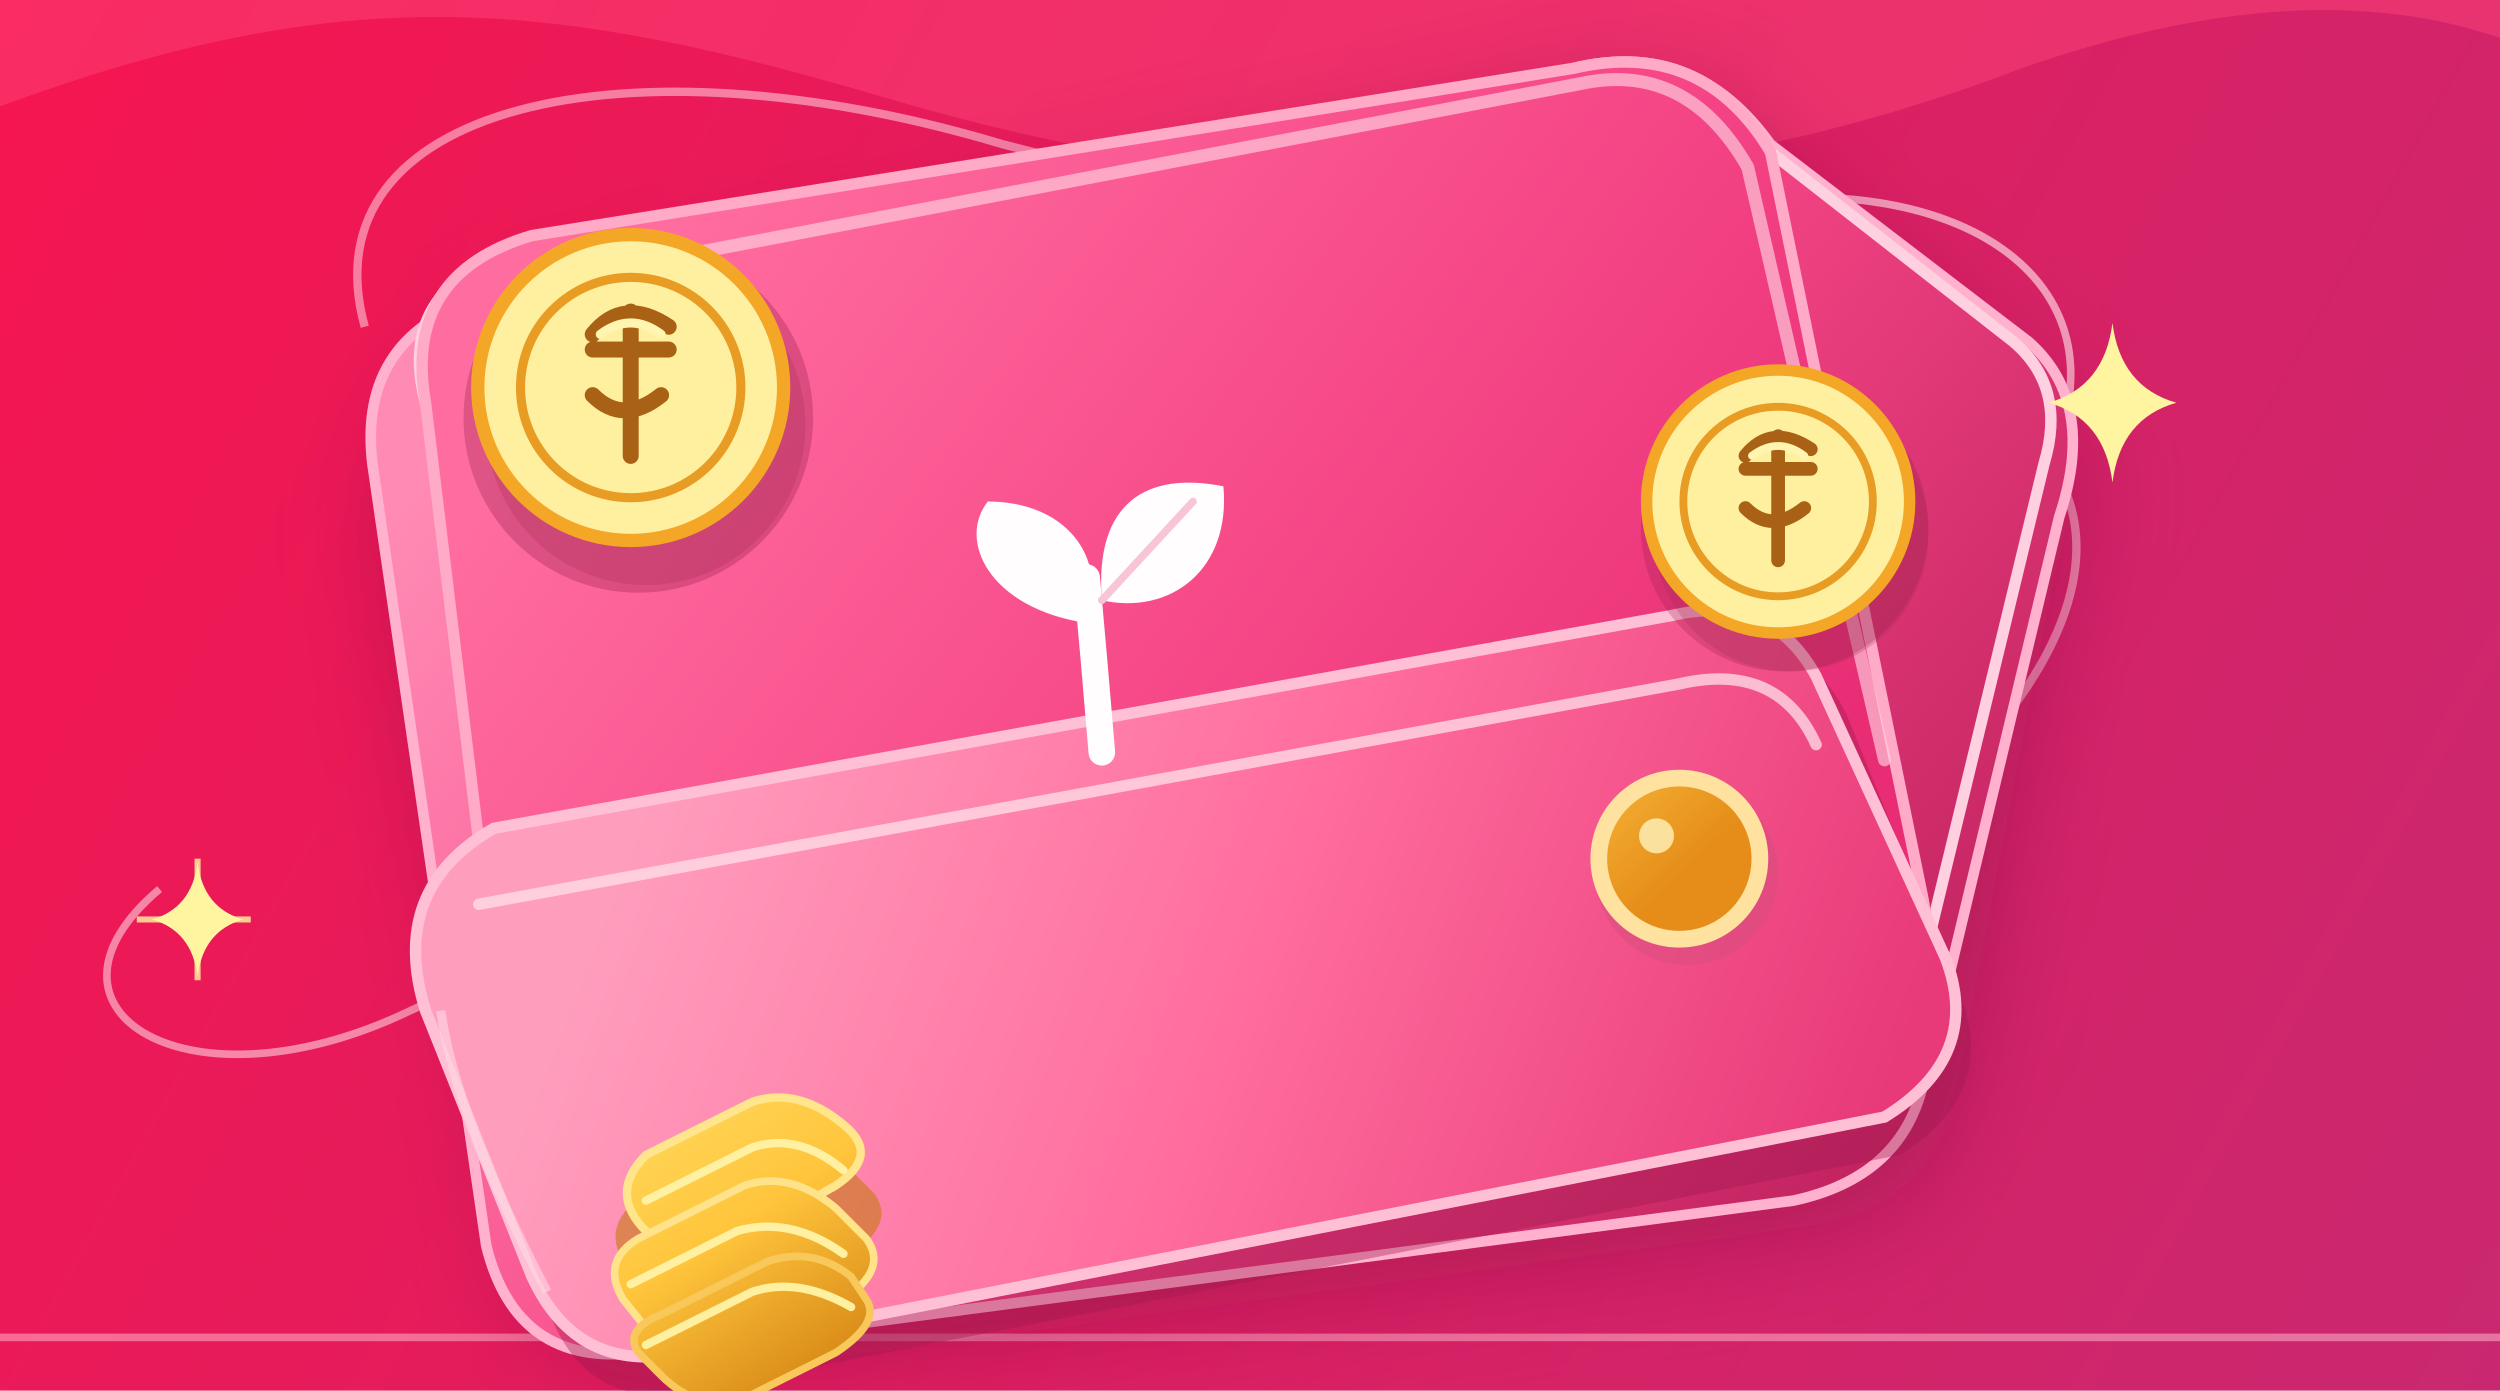
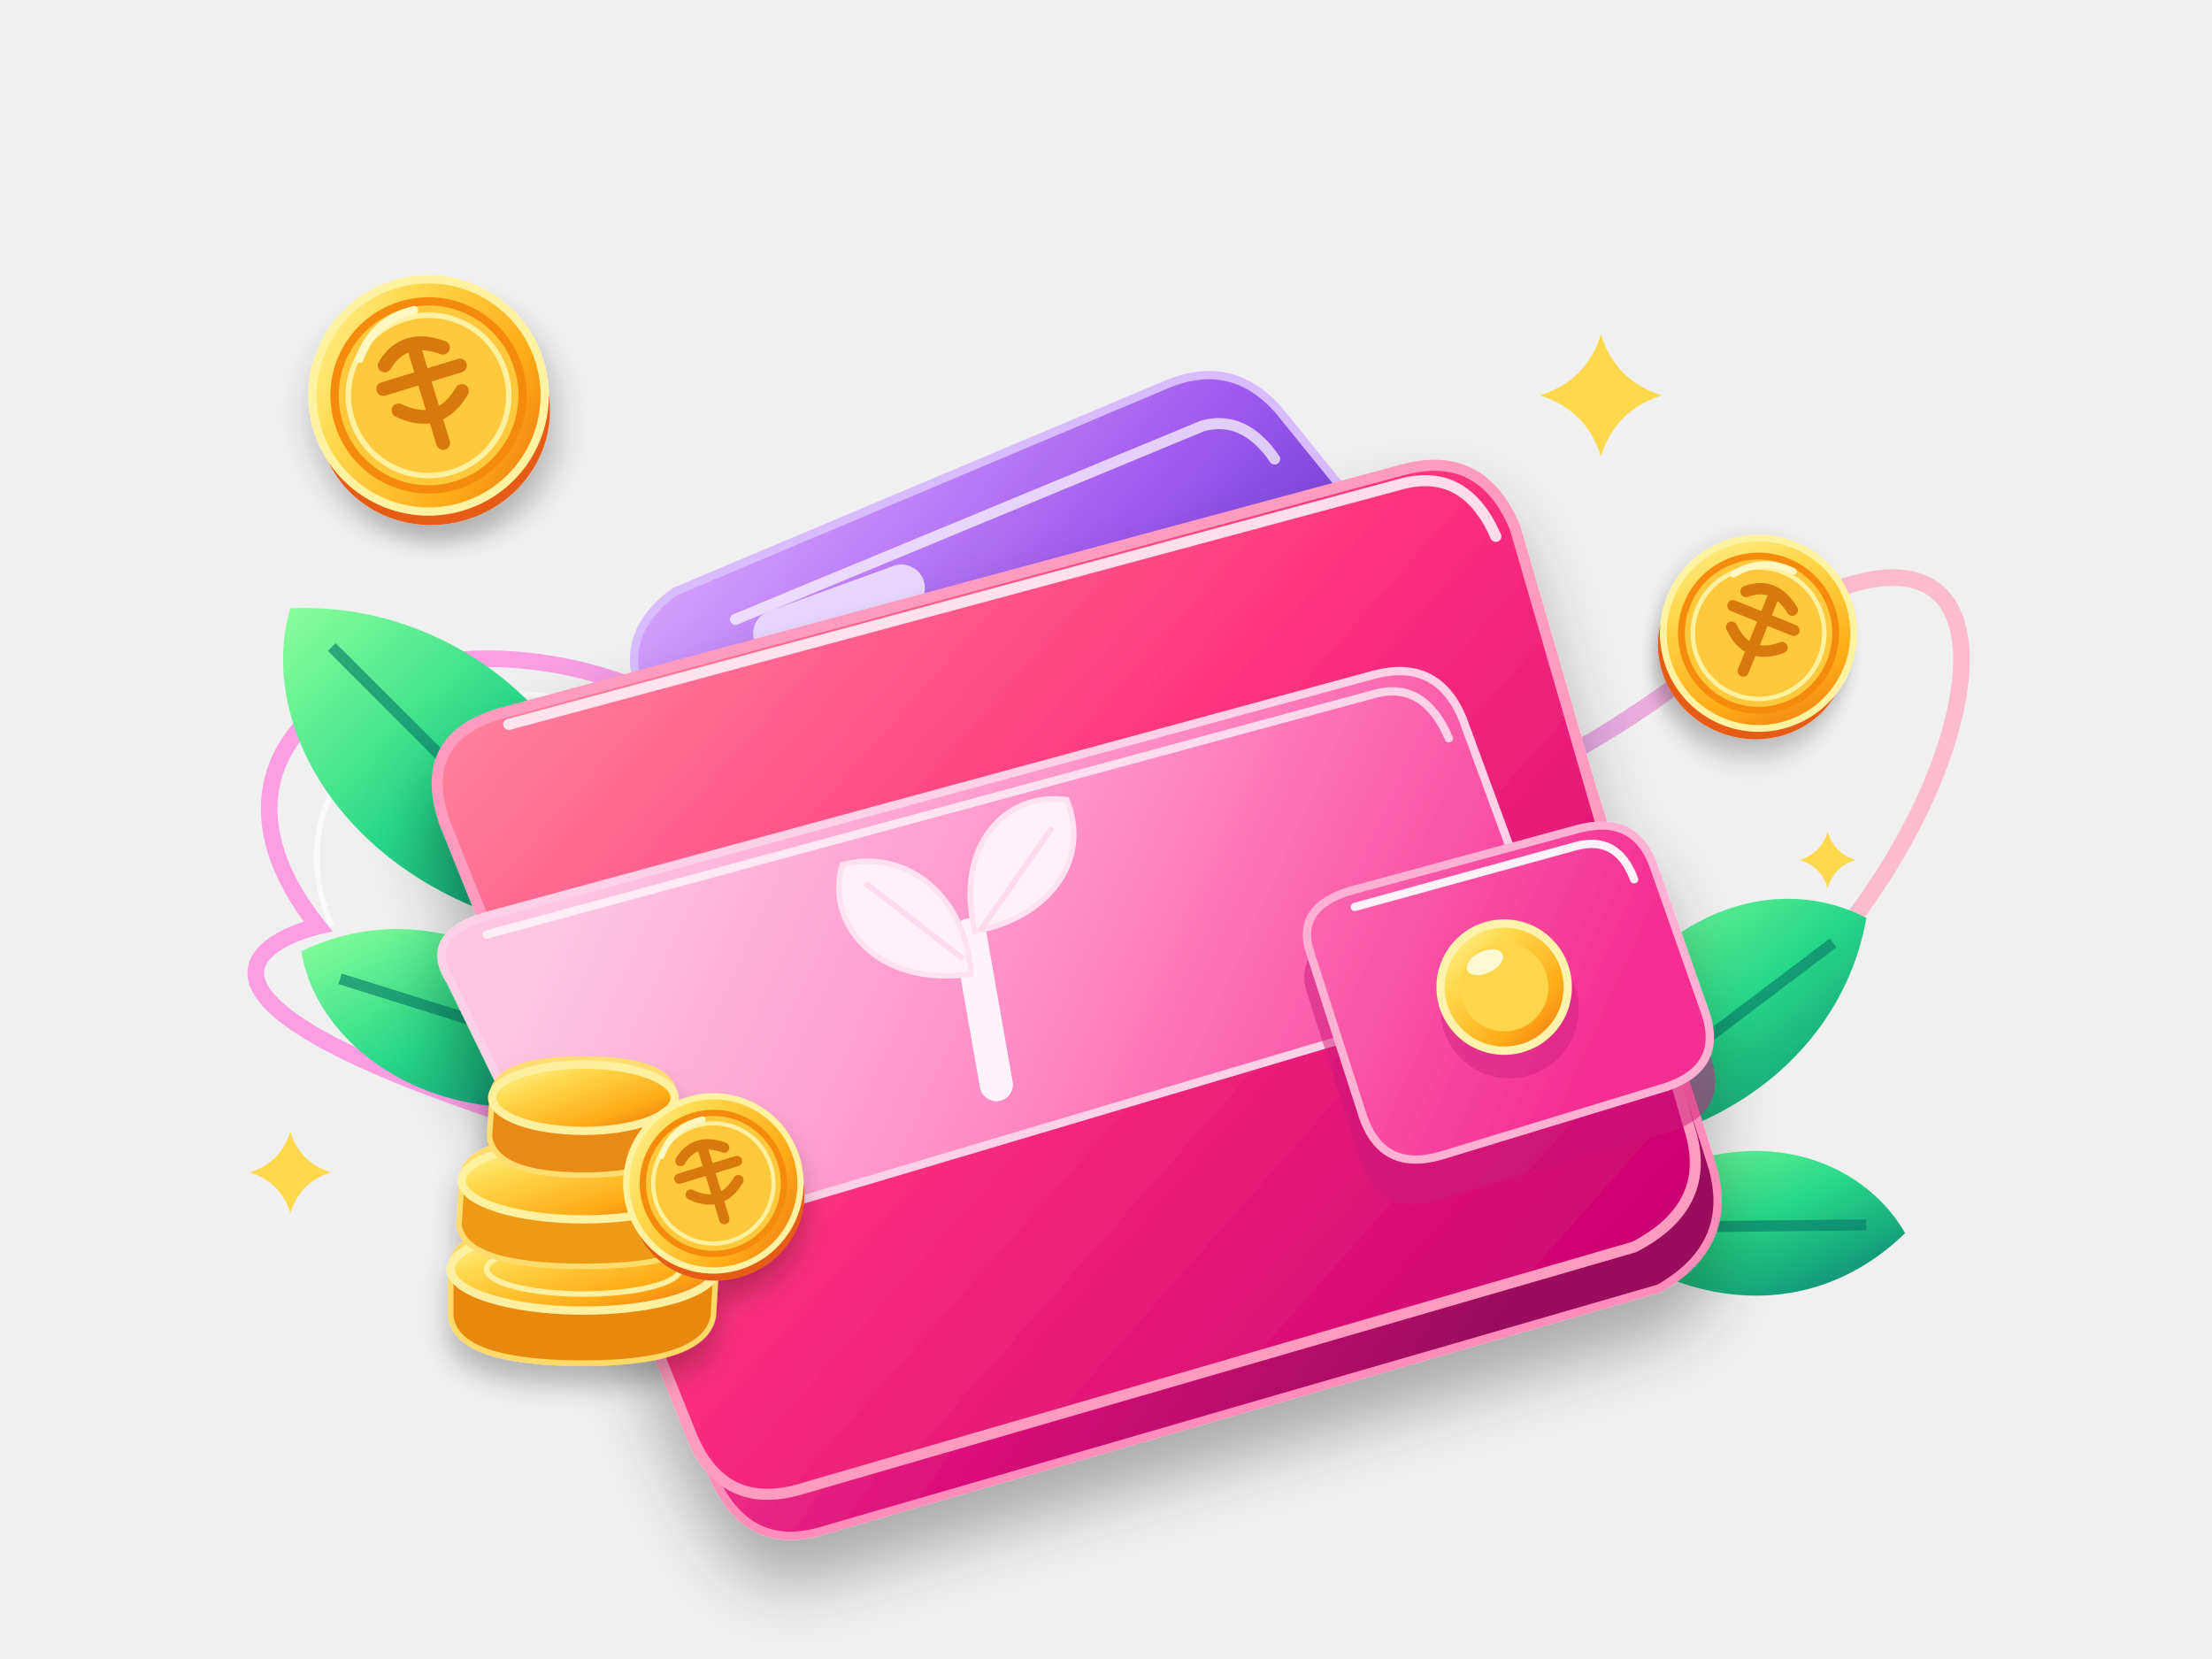
- <svg xmlns="http://www.w3.org/2000/svg" viewBox="0 0 329 183" width="329" height="183" fill="none">
+ <svg xmlns="http://www.w3.org/2000/svg" viewBox="0 0 800 600" width="800" height="600" fill="none">
  <defs>
-     <linearGradient id="bg" x1="0" y1="0" x2="329" y2="183" gradientUnits="userSpaceOnUse">
-       <stop stop-color="#F51550" />
-       <stop offset="1" stop-color="#C92870" />
-     </linearGradient>
-     <linearGradient id="walletBack" x1="85" y1="22" x2="264" y2="159" gradientUnits="userSpaceOnUse">
-       <stop stop-color="#FF8BB5" />
-       <stop offset=".48" stop-color="#F74787" />
-       <stop offset="1" stop-color="#B91D5A" />
-     </linearGradient>
-     <linearGradient id="walletTop" x1="94" y1="20" x2="228" y2="117" gradientUnits="userSpaceOnUse">
-       <stop stop-color="#FF6DA0" />
-       <stop offset=".52" stop-color="#F74A89" />
-       <stop offset="1" stop-color="#E82D75" />
-     </linearGradient>
-     <linearGradient id="walletFlap" x1="82" y1="113" x2="237" y2="173" gradientUnits="userSpaceOnUse">
-       <stop stop-color="#FF9DBD" />
-       <stop offset=".5" stop-color="#FF6C9D" />
-       <stop offset="1" stop-color="#E83A79" />
-     </linearGradient>
-     <linearGradient id="gold" x1="64" y1="29" x2="103" y2="75" gradientUnits="userSpaceOnUse">
-       <stop stop-color="#FFF0A0" />
-       <stop offset=".48" stop-color="#FFC94D" />
-       <stop offset="1" stop-color="#D98216" />
-     </linearGradient>
-     <linearGradient id="gold2" x1="213" y1="49" x2="250" y2="88" gradientUnits="userSpaceOnUse">
-       <stop stop-color="#FFF0A0" />
-       <stop offset=".5" stop-color="#FFC94B" />
-       <stop offset="1" stop-color="#E58D18" />
-     </linearGradient>
-     <linearGradient id="stack" x1="82" y1="131" x2="113" y2="177" gradientUnits="userSpaceOnUse">
-       <stop stop-color="#FFE56F" />
-       <stop offset=".6" stop-color="#FFC53C" />
-       <stop offset="1" stop-color="#D98B18" />
-     </linearGradient>
-     <filter id="shadow" x="27" y="0" width="272" height="197" filterUnits="userSpaceOnUse">
-       <feGaussianBlur stdDeviation="7" />
+     <linearGradient id="wallet" x1="220" y1="180" x2="570" y2="490" gradientUnits="userSpaceOnUse">
+       <stop stop-color="#FF879D" />
+       <stop offset=".45" stop-color="#FF347D" />
+       <stop offset="1" stop-color="#C90072" />
+     </linearGradient>
+     <linearGradient id="walletSide" x1="300" y1="400" x2="500" y2="540" gradientUnits="userSpaceOnUse">
+       <stop stop-color="#FA438C" />
+       <stop offset=".5" stop-color="#D80B79" />
+       <stop offset="1" stop-color="#99075C" />
+     </linearGradient>
+     <linearGradient id="flap" x1="240" y1="250" x2="570" y2="400" gradientUnits="userSpaceOnUse">
+       <stop stop-color="#FFC6E2" />
+       <stop offset=".45" stop-color="#FF8FC6" />
+       <stop offset="1" stop-color="#F52D91" />
+     </linearGradient>
+     <linearGradient id="purple" x1="300" y1="130" x2="480" y2="280" gradientUnits="userSpaceOnUse">
+       <stop stop-color="#D7A4FF" />
+       <stop offset=".5" stop-color="#A15BEE" />
+       <stop offset="1" stop-color="#5630C9" />
+     </linearGradient>
+     <linearGradient id="gold" x1="0" y1="0" x2="1" y2="1">
+       <stop stop-color="#FFF9A9" />
+       <stop offset=".3" stop-color="#FFD94D" />
+       <stop offset=".7" stop-color="#FFAC17" />
+       <stop offset="1" stop-color="#E76C0B" />
+     </linearGradient>
+     <linearGradient id="leaf" x1="0" y1="0" x2="1" y2="1">
+       <stop stop-color="#8BFF9A" />
+       <stop offset=".5" stop-color="#27D889" />
+       <stop offset="1" stop-color="#087C70" />
+     </linearGradient>
+     <linearGradient id="ribbon" x1="180" y1="300" x2="630" y2="400" gradientUnits="userSpaceOnUse">
+       <stop stop-color="#FF8FE0" />
+       <stop offset=".5" stop-color="#A875FF" />
+       <stop offset="1" stop-color="#FFB1C8" />
+     </linearGradient>
+     <filter id="shadow" x="-30%" y="-30%" width="160%" height="180%">
+       <feGaussianBlur in="SourceAlpha" stdDeviation="12" />
+       <feOffset dx="0" dy="15" />
+       <feComponentTransfer>
+         <feFuncA type="linear" slope=".3" />
+       </feComponentTransfer>
+       <feMerge>
+         <feMergeNode />
+         <feMergeNode in="SourceGraphic" />
+       </feMerge>
    </filter>
-     <filter id="coinShadow" x="47" y="21" width="69" height="73" filterUnits="userSpaceOnUse">
-       <feGaussianBlur stdDeviation="4" />
+     <filter id="coinShadow" x="-40%" y="-40%" width="180%" height="190%">
+       <feGaussianBlur in="SourceAlpha" stdDeviation="5" />
+       <feOffset dy="7" />
+       <feComponentTransfer>
+         <feFuncA type="linear" slope=".25" />
+       </feComponentTransfer>
+       <feMerge>
+         <feMergeNode />
+         <feMergeNode in="SourceGraphic" />
+       </feMerge>
    </filter>
    <g id="coin">
-       <circle r="21" fill="#A52A50" opacity=".25" transform="translate(2 5)" />
-       <circle r="21" fill="#F4A627" />
-       <circle r="18.5" fill="url(#gold)" stroke="#FFF0A1" stroke-width="1.5" />
-       <circle r="14.5" stroke="#E99C24" stroke-width="1.2" />
-       <circle r="12.5" stroke="#FFF0A0" stroke-opacity=".7" />
-       <path d="M-5-7Q-1-12 5-8M-5-5H5M0-10V9M-5 1Q-1 5 4 1" stroke="#A96215" stroke-width="2.1" stroke-linecap="round" stroke-linejoin="round" />
-       <path d="M-4-7Q0-10 4-7" stroke="#FFF4B0" stroke-width="1.2" stroke-linecap="round" />
-     </g>
-     <g id="sparkle">
-       <path d="M0-10Q1-2 8 0Q1 2 0 10Q-1 2-8 0Q-1-2 0-10Z" fill="#FFF5A0" />
+       <ellipse cy="7" rx="42" ry="40" fill="#E65B16" />
+       <circle r="42" fill="url(#gold)" stroke="#FFF2A0" stroke-width="3" />
+       <circle r="34" fill="#FFC83D" stroke="#F48B0B" stroke-width="3" />
+       <circle r="29" stroke="#FFF1A0" stroke-width="2" />
+       <path d="M-12-15Q-2-24 10-15M-15-7H14M0-19V18M-12 2Q0 13 12 2" stroke="#D8790A" stroke-width="5" stroke-linecap="round" stroke-linejoin="round" />
+       <path d="M-20-20Q-11-32 4-31" stroke="#FFF8C2" stroke-width="3" stroke-linecap="round" />
+     </g>
+     <g id="spark">
+       <path d="M0-21Q5-5 21 0Q5 5 0 21Q-5 5-21 0Q-5-5 0-21Z" fill="#FFD94B" />
    </g>
  </defs>
-   <rect width="329" height="183" fill="url(#bg)" />
-   <path d="M0 14C46-3 73 0 117 13S211 30 266 9Q303-4 329 5V0H0Z" fill="#FF477B" opacity=".45" />
-   <path d="M0 176H329" stroke="#FFB1C8" stroke-opacity=".55" />
-   <path d="M48 43C40 14 82 4 132 19L250 49C282 58 278 82 256 103" stroke="#FFD2DF" stroke-opacity=".55" stroke-width="1.1" />
-   <path d="M21 117C2 133 25 147 54 133L89 117" stroke="#FFE0E8" stroke-opacity=".55" />
-   <path d="M235 26C263 25 279 40 270 60" stroke="#FFD2DF" stroke-opacity=".7" />
-   <path d="M70 42L207 13Q225 9 235 25L266 51Q276 59 270 76L257 144Q254 158 239 161L91 181Q76 183 70 169L52 75Q49 54 70 42Z" fill="#79113F" opacity=".42" filter="url(#shadow)" />
-   <path d="M64 39L207 9Q223 5 233 19L267 45Q276 53 271 68L253 143Q250 155 236 158L84 178Q68 180 64 164L49 61Q47 44 64 39Z" fill="url(#walletBack)" stroke="#FFB1CD" stroke-width="1.4" />
-   <path d="M56 53Q52 38 68 33L209 9Q224 6 233 20L265 45Q272 51 269 61L253 127" stroke="#FFD0E0" stroke-width="1.5" stroke-linecap="round" />
-   <path d="M56 53Q53 36 70 31L207 9Q224 5 233 20L253 118Q256 132 242 137L88 165Q72 168 68 152Z" fill="url(#walletTop)" stroke="#FFAAC7" stroke-width="1.5" />
-   <path d="M72 37L208 11Q222 8 230 22L248 100" stroke="#FFD1E0" stroke-opacity=".65" stroke-width="1.7" stroke-linecap="round" />
-   <path d="M67 110L224 82Q237 79 243 91L258 128Q263 141 250 149L91 180Q77 183 72 169L56 132Q52 118 67 110Z" fill="#9E174E" opacity=".38" transform="translate(0 3)" />
-   <path d="M65 109L220 81Q233 78 239 89L256 126Q261 139 248 147L90 178Q76 181 70 168L56 133Q51 117 65 109Z" fill="url(#walletFlap)" stroke="#FFC0D5" stroke-width="1.5" />
-   <path d="M63 119L221 90Q234 87 239 98" stroke="#FFE0E9" stroke-opacity=".75" stroke-width="1.5" stroke-linecap="round" />
-   <path d="M58 133Q60 147 72 170" stroke="#FFD8E4" stroke-opacity=".6" stroke-width="1.2" />
-   <path d="M145 99Q144 87 143 76" stroke="#FFFDFE" stroke-width="3.5" stroke-linecap="round" />
-   <path d="M143 82C130 80 126 71 130 66C140 66 146 73 143 82Z" fill="#FFFDFE" />
-   <path d="M145 79C144 66 151 62 161 64C162 75 154 81 145 79Z" fill="#FFFDFE" />
-   <path d="M145 79L157 66" stroke="#F8C5D7" stroke-width="1" stroke-linecap="round" />
-   <circle cx="221" cy="113" r="12" fill="#CF4D7B" opacity=".4" transform="translate(1 2)" />
-   <circle cx="221" cy="113" r="11.7" fill="#FFE2A0" />
-   <circle cx="221" cy="113" r="9.5" fill="url(#gold2)" />
-   <circle cx="218" cy="110" r="2.3" fill="#FFF2BD" opacity=".8" />
-   <g>
-     <path d="M85 157L100 149Q105 147 110 152L115 157Q118 161 112 165L98 173Q92 176 87 171L82 166Q79 161 85 157Z" fill="#C77913" opacity=".6" />
-     <path d="M85 152L99 145Q105 143 111 148Q116 152 110 156L96 164Q90 166 85 162Q80 157 85 152Z" fill="url(#stack)" stroke="#FFE58B" stroke-width="1.1" />
-     <path d="M85 158L99 151Q105 149 111 154" stroke="#FFF1A1" stroke-width="1.1" stroke-linecap="round" />
-     <path d="M84 163L98 156Q104 154 110 159L114 163Q117 167 111 171L97 179Q91 181 86 176L82 171Q79 166 84 163Z" fill="url(#stack)" stroke="#FFE38B" stroke-width="1" />
-     <path d="M83 169L97 162Q104 160 111 165" stroke="#FFF1A1" stroke-width="1.1" stroke-linecap="round" />
-     <path d="M87 173L101 166Q107 164 112 168L114 171Q116 174 110 178L98 184Q92 186 87 181L84 178Q82 175 87 173Z" fill="url(#stack)" stroke="#F8C85B" stroke-width="1" />
-     <path d="M85 177L99 170Q105 168 112 172" stroke="#FFF0A0" stroke-width="1.1" stroke-linecap="round" />
-   </g>
-   <g transform="translate(83 51)">
-     <circle r="23" fill="#8E1648" opacity=".3" transform="translate(1 4)" />
-     <use href="#coin" />
-   </g>
-   <g transform="translate(234 66) scale(.86)">
-     <circle r="22" fill="#8E1648" opacity=".25" transform="translate(1 4)" />
-     <use href="#coin" />
-   </g>
-   <use href="#sparkle" transform="translate(278 53) scale(1.05)" />
-   <use href="#sparkle" transform="translate(26 121) scale(.75)" />
-   <path d="M18 121L33 121M26 113V129" stroke="#FFF5A0" stroke-width=".8" opacity=".8" />
+   <g class="orbit">
+     <path d="M115 335C55 260 160 208 250 258S470 350 610 245S725 290 640 365S385 465 205 410S115 335 115 335Z" stroke="url(#ribbon)" stroke-width="6" opacity=".85" />
+     <path d="M120 335C95 277 160 231 229 260" stroke="#FFFFFF" stroke-opacity=".65" stroke-width="2" />
+   </g>
+   <g class="leaf-left">
+     <path d="M225 340C133 334 91 267 105 220C173 217 229 275 225 340Z" fill="url(#leaf)" />
+     <path d="M219 333L120 234" stroke="#087E69" stroke-width="4" opacity=".65" />
+     <path d="M233 391C169 418 115 383 109 344C157 321 207 351 233 391Z" fill="url(#leaf)" />
+     <path d="M225 386L123 354" stroke="#087E69" stroke-width="4" opacity=".65" />
+   </g>
+   <g class="leaf-right">
+     <path d="M566 416C573 341 633 310 675 332C666 383 618 416 566 416Z" fill="url(#leaf)" />
+     <path d="M573 409L663 341" stroke="#087E69" stroke-width="4" opacity=".65" />
+     <path d="M572 443C623 399 672 416 689 446C655 479 608 474 572 443Z" fill="url(#leaf)" />
+     <path d="M579 444L675 443" stroke="#087E69" stroke-width="4" opacity=".65" />
+   </g>
+   <g class="card">
+     <path d="M244 214L422 139Q446 129 463 149L510 207Q524 225 503 241L314 316L233 253Q222 230 244 214Z" fill="url(#purple)" stroke="#D9BCFF" stroke-width="3" />
+     <path d="M266 224L435 154Q450 150 461 166" stroke="#FFFFFF" stroke-opacity=".7" stroke-width="4" stroke-linecap="round" />
+     <rect x="270" y="224" width="65" height="17" rx="8.5" fill="#E9D7FF" transform="rotate(-20 270 224)" />
+   </g>
+   <g class="wallet" filter="url(#shadow)">
+     <path d="M189 269L511 182Q538 175 550 204L619 421Q628 450 600 466L296 554Q270 561 258 534L168 309Q157 279 189 269Z" fill="url(#walletSide)" stroke="#FF8CB9" stroke-width="3" />
+     <path d="M181 258L507 170Q536 162 548 191L611 408Q620 436 591 451L288 539Q261 546 250 519L161 298Q150 267 181 258Z" fill="url(#wallet)" stroke="#FF9BBE" stroke-width="4" />
+     <path d="M184 262L507 175Q530 169 541 194" stroke="#FFF0F7" stroke-width="4" stroke-linecap="round" opacity=".9" />
+     <path d="M177 331L497 244Q520 238 529 260L554 328Q563 351 539 360L236 450Q211 457 201 433L163 355Q152 338 177 331Z" fill="url(#flap)" stroke="#FFD1E6" stroke-width="3" />
+     <path d="M176 338L497 251Q515 246 524 267" stroke="#FFFFFF" stroke-opacity=".7" stroke-width="3" stroke-linecap="round" />
+     <g transform="translate(352 345) rotate(-10)">
+       <path d="M0 48V-7" stroke="#FFF3FA" stroke-width="12" stroke-linecap="round" />
+       <path d="M-2 7C-37 6-51-21-41-40C-17-42 1-21-2 7Z" fill="#FFF0FA" stroke="#FFE1F0" stroke-width="2" />
+       <path d="M2-8C0-40 22-56 43-49C48-25 28-8 2-8Z" fill="#FFF0FA" stroke="#FFE1F0" stroke-width="2" />
+       <path d="M-34-32L-4 1M36-40L4-8" stroke="#FFD1E8" stroke-width="2" opacity=".7" />
+     </g>
+     <path d="M489 330L571 307Q592 301 599 321L619 376Q625 395 605 402L520 427Q499 433 492 413L473 353Q467 336 489 330Z" fill="#C91878" opacity=".5" transform="translate(0 7)" />
+     <path d="M489 322L570 300Q591 294 598 313L617 367Q623 386 603 393L521 418Q500 424 493 404L474 345Q468 328 489 322Z" fill="url(#flap)" stroke="#FFB1D3" stroke-width="3" />
+     <path d="M490 328L570 306Q585 302 591 318" stroke="#FFF1F8" stroke-width="3" stroke-linecap="round" />
+     <circle cx="544" cy="360" r="25" fill="#C51C77" opacity=".4" transform="translate(2 5)" />
+     <circle cx="544" cy="357" r="23" fill="url(#gold)" stroke="#FFF3AC" stroke-width="3" />
+     <circle cx="544" cy="357" r="16" fill="#FFD64C" />
+     <ellipse cx="537" cy="348" rx="7" ry="4" fill="#FFF9D1" transform="rotate(-25 537 348)" />
+   </g>
+   <g class="coin-float coin-float-one">
+     <g class="coin coin-one" transform="translate(155 143) rotate(-17)" filter="url(#coinShadow)">
+       <use href="#coin" />
+     </g>
+   </g>
+   <g class="coin-float coin-float-two">
+     <g class="coin coin-two" transform="translate(636 229) rotate(22) scale(.82)" filter="url(#coinShadow)">
+       <use href="#coin" />
+     </g>
+   </g>
+   <g class="stack" filter="url(#coinShadow)">
+     <path d="M163 459Q163 442 211 442Q259 442 259 459L258 476Q255 493 211 493Q165 493 163 476Z" fill="#E88911" stroke="#FFD968" stroke-width="2" />
+     <ellipse cx="211" cy="459" rx="48" ry="15" fill="url(#gold)" stroke="#FFF0A1" stroke-width="3" />
+     <ellipse cx="211" cy="459" rx="35" ry="9" stroke="#FFF0A1" stroke-width="2" />
+     <path d="M167 427Q167 411 211 411Q255 411 255 427L257 443Q254 458 211 458Q168 458 166 443Z" fill="#EE9A16" stroke="#FFDC6C" stroke-width="2" />
+     <ellipse cx="211" cy="427" rx="44" ry="14" fill="url(#gold)" stroke="#FFF1A0" stroke-width="3" />
+     <path d="M178 397Q178 383 211 383Q244 383 244 397L246 411Q243 425 211 425Q179 425 177 411Z" fill="#E98A13" stroke="#FFDD71" stroke-width="2" />
+     <ellipse cx="211" cy="397" rx="33" ry="12" fill="url(#gold)" stroke="#FFF0A0" stroke-width="3" />
+     <g transform="translate(258 428) rotate(-17) scale(.75)">
+       <use href="#coin" />
+     </g>
+   </g>
+   <g class="spark spark-one">
+     <use href="#spark" transform="translate(579 143) scale(1.05)" />
+   </g>
+   <g class="spark spark-two">
+     <use href="#spark" transform="translate(105 424) scale(.7)" />
+   </g>
+   <g class="spark spark-three">
+     <use href="#spark" transform="translate(661 311) scale(.48)" />
+   </g>
+   <style>
+     .wallet {
+       transform-box: fill-box;
+       transform-origin: center;
+       animation: wallet-float 4.6s ease-in-out infinite;
+     }
+     .coin-float {
+       transform-box: fill-box;
+       transform-origin: center;
+     }
+     .coin-float-one { animation: coin-float-one 3.3s ease-in-out infinite; }
+     .coin-float-two { animation: coin-float-two 3.8s ease-in-out -1s infinite; }
+     .stack {
+       transform-box: fill-box;
+       transform-origin: center;
+       animation: stack-bob 4.1s ease-in-out -1.4s infinite;
+     }
+     .leaf-left,
+     .leaf-right {
+       transform-box: fill-box;
+       transform-origin: center bottom;
+     }
+     .leaf-left { animation: leaf-sway-left 3.4s ease-in-out infinite; }
+     .leaf-right { animation: leaf-sway-right 3.8s ease-in-out -1.1s infinite; }
+     .spark {
+       transform-box: fill-box;
+       transform-origin: center;
+       animation: sparkle 1.8s ease-in-out infinite;
+     }
+     .spark-two { animation-delay: -.6s; }
+     .spark-three { animation-delay: -1.2s; }
+     .orbit {
+       transform-box: fill-box;
+       transform-origin: center;
+       animation: ribbon-drift 8s ease-in-out infinite alternate;
+     }
+     .card {
+       transform-box: fill-box;
+       transform-origin: center;
+       animation: card-hover 5s ease-in-out -2s infinite;
+     }
+     @keyframes wallet-float {
+       0%, 100% { transform: translateY(0) rotate(-1deg); }
+       50% { transform: translateY(-12px) rotate(1.3deg); }
+     }
+     @keyframes coin-float-one {
+       0%, 100% { transform: translateY(0) rotate(-5deg); }
+       50% { transform: translateY(-17px) rotate(8deg); }
+     }
+     @keyframes coin-float-two {
+       0%, 100% { transform: translateY(0) rotate(4deg); }
+       50% { transform: translateY(-13px) rotate(-9deg); }
+     }
+     @keyframes stack-bob {
+       0%, 100% { transform: translateY(0); }
+       50% { transform: translateY(-5px); }
+     }
+     @keyframes leaf-sway-left {
+       0%, 100% { transform: rotate(-1deg); }
+       50% { transform: rotate(3deg); }
+     }
+     @keyframes leaf-sway-right {
+       0%, 100% { transform: rotate(1deg); }
+       50% { transform: rotate(-3deg); }
+     }
+     @keyframes sparkle {
+       0%, 100% { opacity: .38; transform: scale(.72) rotate(0); }
+       50% { opacity: 1; transform: scale(1.16) rotate(18deg); }
+     }
+     @keyframes ribbon-drift {
+       0% { transform: translate(-3px, 2px) rotate(-.5deg); }
+       100% { transform: translate(4px, -3px) rotate(.8deg); }
+     }
+     @keyframes card-hover {
+       0%, 100% { transform: translateY(0) rotate(-1deg); }
+       50% { transform: translateY(-7px) rotate(1deg); }
+     }
+     @media (prefers-reduced-motion: reduce) {
+       *, *::before, *::after { animation-duration: .01ms !important; animation-iteration-count: 1 !important; }
+     }
+   </style>
</svg>
